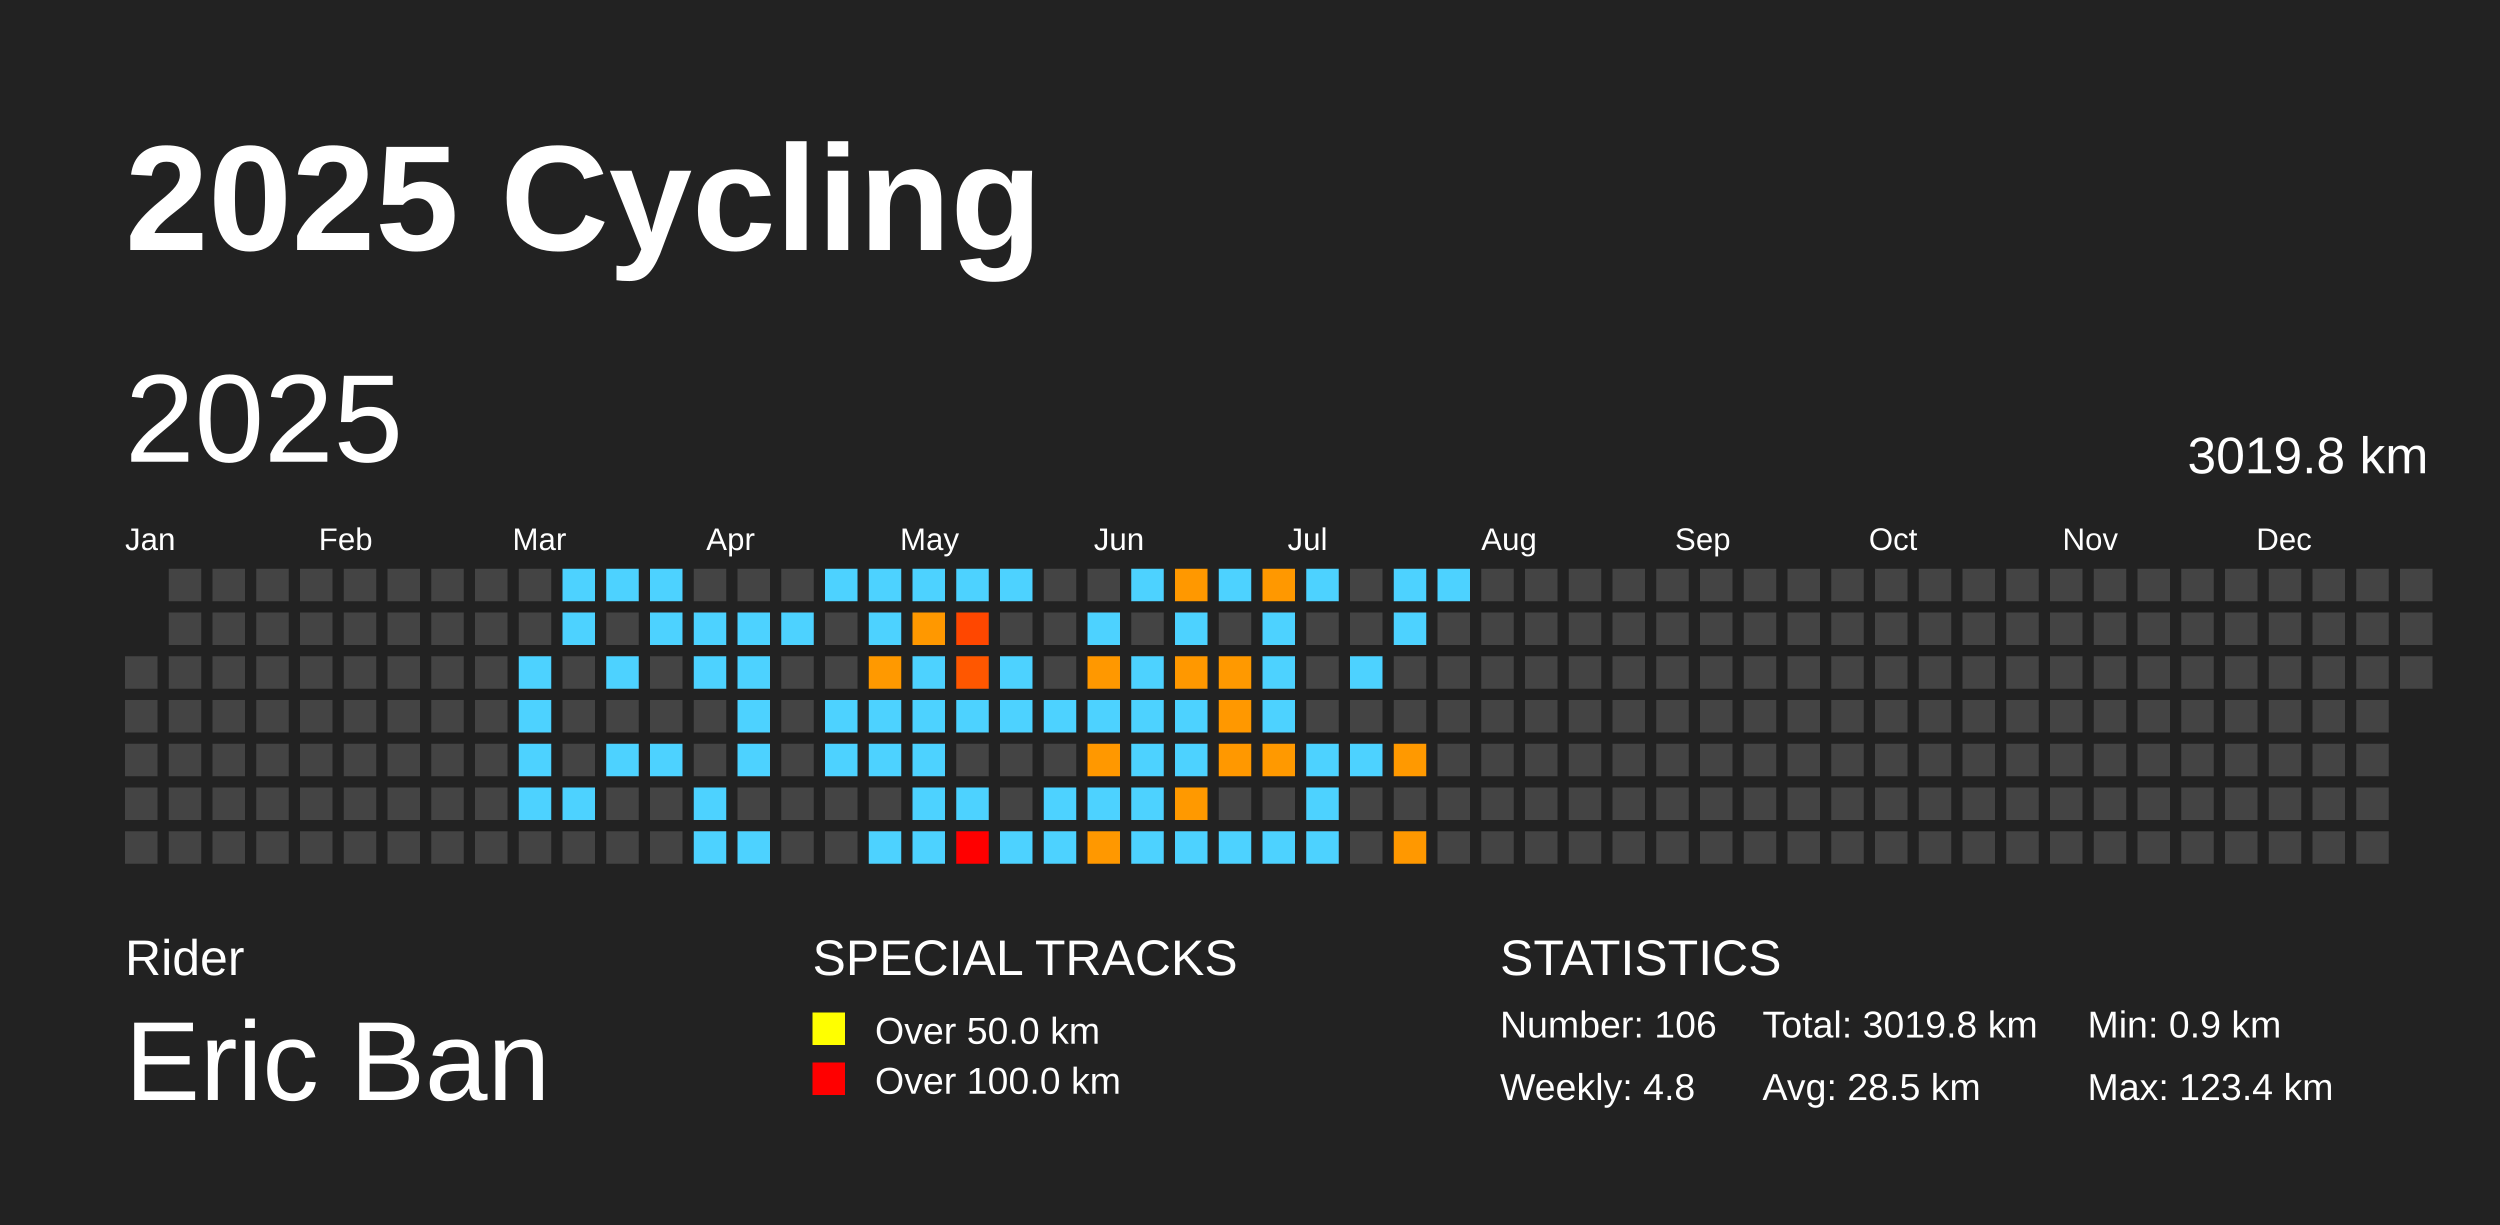
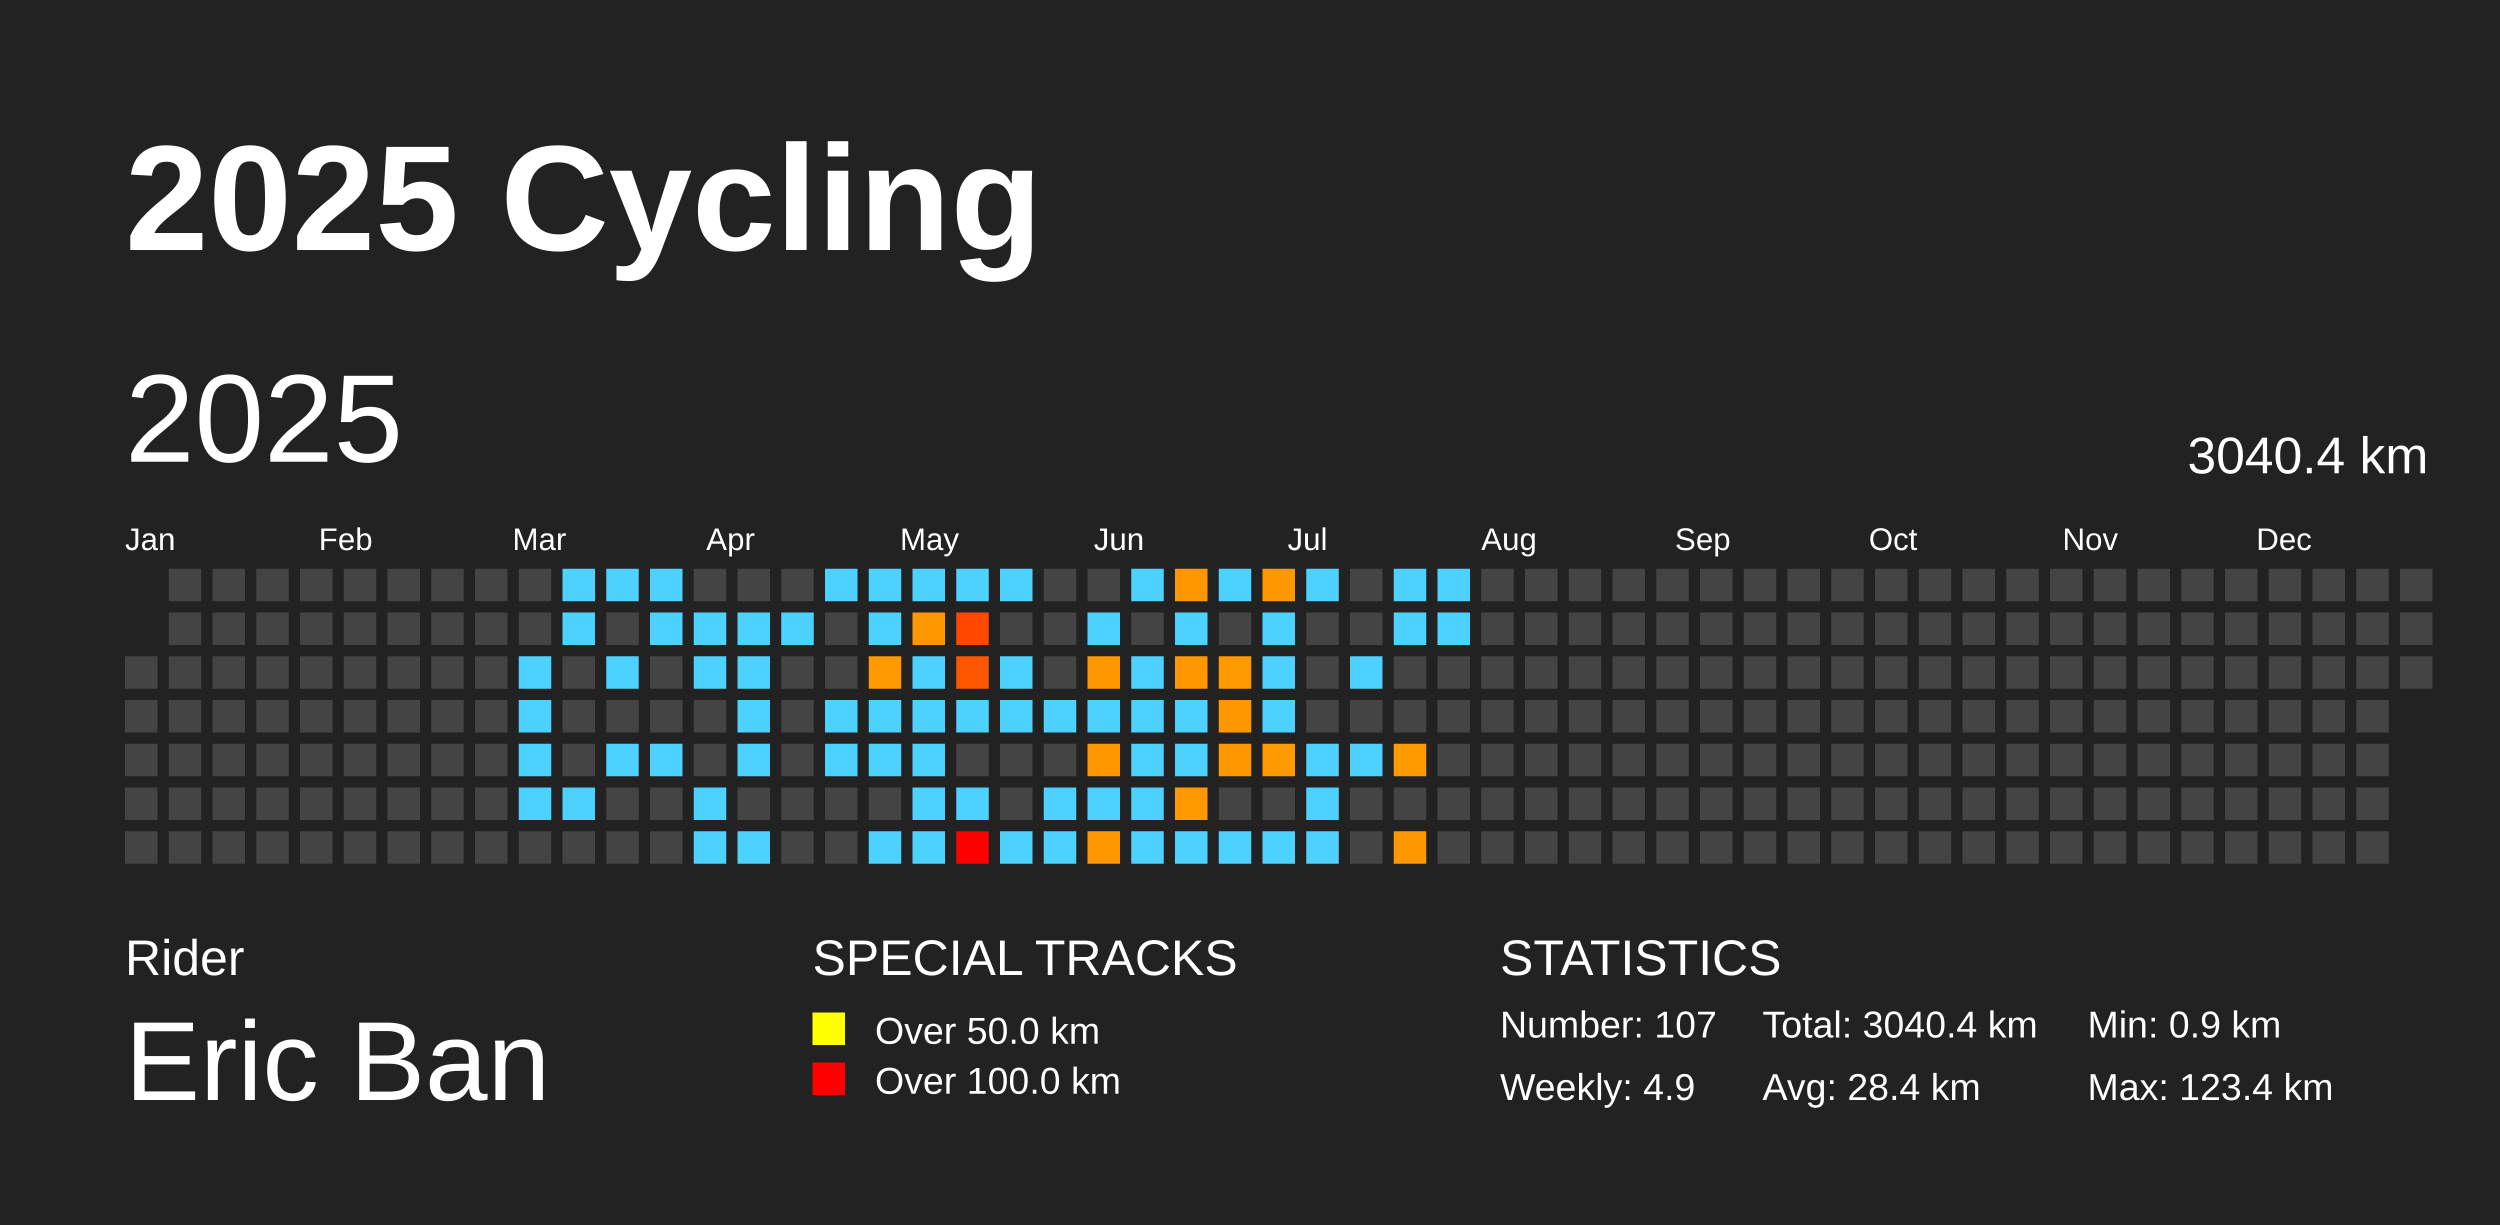
<svg xmlns="http://www.w3.org/2000/svg" baseProfile="full" height="98mm" version="1.1" viewBox="0,0,200,98" width="200mm">
  <defs />
  <rect fill="#222222" height="98" width="200" x="0" y="0" />
  <text fill="#FFFFFF" style="font-size:12px; font-family:Arial; font-weight:bold;" x="10" y="20">2025 Cycling</text>
  <text fill="#FFFFFF" style="font-size:4px; font-family:Arial" x="10" y="78">Rider</text>
  <text fill="#FFFFFF" style="font-size:9px; font-family:Arial" x="10" y="88">Eric Ban</text>
  <text fill="#FFFFFF" style="font-size:4px; font-family:Arial" x="65" y="78">SPECIAL TRACKS</text>
  <rect fill="yellow" height="2.6" width="2.6" x="65" y="81" />
  <text fill="#FFFFFF" style="font-size:3px; font-family:Arial" x="70" y="83.5">Over 50.0 km</text>
  <rect fill="red" height="2.6" width="2.6" x="65" y="85" />
  <text fill="#FFFFFF" style="font-size:3px; font-family:Arial" x="70" y="87.5">Over 100.0 km</text>
  <text fill="#FFFFFF" style="font-size:4px; font-family:Arial" x="120" y="78">STATISTICS</text>
-   <text fill="#FFFFFF" style="font-size:3px; font-family:Arial" x="120" y="83">Number: 106</text>
-   <text fill="#FFFFFF" style="font-size:3px; font-family:Arial" x="120" y="88">Weekly: 4.8</text>
-   <text fill="#FFFFFF" style="font-size:3px; font-family:Arial" x="141" y="83">Total: 3019.8 km</text>
-   <text fill="#FFFFFF" style="font-size:3px; font-family:Arial" x="141" y="88">Avg: 28.5 km</text>
+   <text fill="#FFFFFF" style="font-size:3px; font-family:Arial" x="120" y="83">Number: 107</text>
+   <text fill="#FFFFFF" style="font-size:3px; font-family:Arial" x="120" y="88">Weekly: 4.9</text>
+   <text fill="#FFFFFF" style="font-size:3px; font-family:Arial" x="141" y="83">Total: 3040.4 km</text>
+   <text fill="#FFFFFF" style="font-size:3px; font-family:Arial" x="141" y="88">Avg: 28.4 km</text>
  <text fill="#FFFFFF" style="font-size:3px; font-family:Arial" x="167" y="83">Min: 0.9 km</text>
  <text fill="#FFFFFF" style="font-size:3px; font-family:Arial" x="167" y="88">Max: 123.4 km</text>
  <text dominant-baseline="hanging" fill="#FFFFFF" style="font-size:10.0px; font-family:Arial;" x="10" y="30">2025</text>
-   <text dominant-baseline="hanging" fill="#FFFFFF" style="font-size:4.125px; font-family:Arial;" x="175" y="35">3019.8 km</text>
+   <text dominant-baseline="hanging" fill="#FFFFFF" style="font-size:4.125px; font-family:Arial;" x="175" y="35">3040.4 km</text>
  <text fill="#FFFFFF" style="font-size:2.5px; font-family:Arial" x="10.0" y="44">Jan</text>
  <text fill="#FFFFFF" style="font-size:2.5px; font-family:Arial" x="25.5" y="44">Feb</text>
  <text fill="#FFFFFF" style="font-size:2.5px; font-family:Arial" x="41.0" y="44">Mar</text>
  <text fill="#FFFFFF" style="font-size:2.5px; font-family:Arial" x="56.5" y="44">Apr</text>
  <text fill="#FFFFFF" style="font-size:2.5px; font-family:Arial" x="72.0" y="44">May</text>
  <text fill="#FFFFFF" style="font-size:2.5px; font-family:Arial" x="87.5" y="44">Jun</text>
  <text fill="#FFFFFF" style="font-size:2.5px; font-family:Arial" x="103.0" y="44">Jul</text>
  <text fill="#FFFFFF" style="font-size:2.5px; font-family:Arial" x="118.5" y="44">Aug</text>
  <text fill="#FFFFFF" style="font-size:2.5px; font-family:Arial" x="134.0" y="44">Sep</text>
  <text fill="#FFFFFF" style="font-size:2.5px; font-family:Arial" x="149.5" y="44">Oct</text>
  <text fill="#FFFFFF" style="font-size:2.5px; font-family:Arial" x="165.0" y="44">Nov</text>
  <text fill="#FFFFFF" style="font-size:2.5px; font-family:Arial" x="180.5" y="44">Dec</text>
  <rect fill="#444444" height="2.6" width="2.6" x="10.0" y="52.5" />
  <rect fill="#444444" height="2.6" width="2.6" x="10.0" y="56.0" />
  <rect fill="#444444" height="2.6" width="2.6" x="10.0" y="59.5" />
  <rect fill="#444444" height="2.6" width="2.6" x="10.0" y="63.0" />
  <rect fill="#444444" height="2.6" width="2.6" x="10.0" y="66.5" />
  <rect fill="#444444" height="2.6" width="2.6" x="13.5" y="45.5" />
  <rect fill="#444444" height="2.6" width="2.6" x="13.5" y="49.0" />
  <rect fill="#444444" height="2.6" width="2.6" x="13.5" y="52.5" />
  <rect fill="#444444" height="2.6" width="2.6" x="13.5" y="56.0" />
  <rect fill="#444444" height="2.6" width="2.6" x="13.5" y="59.5" />
  <rect fill="#444444" height="2.6" width="2.6" x="13.5" y="63.0" />
  <rect fill="#444444" height="2.6" width="2.6" x="13.5" y="66.5" />
  <rect fill="#444444" height="2.6" width="2.6" x="17.0" y="45.5" />
  <rect fill="#444444" height="2.6" width="2.6" x="17.0" y="49.0" />
  <rect fill="#444444" height="2.6" width="2.6" x="17.0" y="52.5" />
  <rect fill="#444444" height="2.6" width="2.6" x="17.0" y="56.0" />
  <rect fill="#444444" height="2.6" width="2.6" x="17.0" y="59.5" />
  <rect fill="#444444" height="2.6" width="2.6" x="17.0" y="63.0" />
  <rect fill="#444444" height="2.6" width="2.6" x="17.0" y="66.5" />
  <rect fill="#444444" height="2.6" width="2.6" x="20.5" y="45.5" />
  <rect fill="#444444" height="2.6" width="2.6" x="20.5" y="49.0" />
  <rect fill="#444444" height="2.6" width="2.6" x="20.5" y="52.5" />
  <rect fill="#444444" height="2.6" width="2.6" x="20.5" y="56.0" />
  <rect fill="#444444" height="2.6" width="2.6" x="20.5" y="59.5" />
  <rect fill="#444444" height="2.6" width="2.6" x="20.5" y="63.0" />
  <rect fill="#444444" height="2.6" width="2.6" x="20.5" y="66.5" />
  <rect fill="#444444" height="2.6" width="2.6" x="24.0" y="45.5" />
  <rect fill="#444444" height="2.6" width="2.6" x="24.0" y="49.0" />
  <rect fill="#444444" height="2.6" width="2.6" x="24.0" y="52.5" />
  <rect fill="#444444" height="2.6" width="2.6" x="24.0" y="56.0" />
  <rect fill="#444444" height="2.6" width="2.6" x="24.0" y="59.5" />
  <rect fill="#444444" height="2.6" width="2.6" x="24.0" y="63.0" />
  <rect fill="#444444" height="2.6" width="2.6" x="24.0" y="66.5" />
  <rect fill="#444444" height="2.6" width="2.6" x="27.5" y="45.5" />
  <rect fill="#444444" height="2.6" width="2.6" x="27.5" y="49.0" />
  <rect fill="#444444" height="2.6" width="2.6" x="27.5" y="52.5" />
  <rect fill="#444444" height="2.6" width="2.6" x="27.5" y="56.0" />
  <rect fill="#444444" height="2.6" width="2.6" x="27.5" y="59.5" />
  <rect fill="#444444" height="2.6" width="2.6" x="27.5" y="63.0" />
  <rect fill="#444444" height="2.6" width="2.6" x="27.5" y="66.5" />
  <rect fill="#444444" height="2.6" width="2.6" x="31.0" y="45.5" />
  <rect fill="#444444" height="2.6" width="2.6" x="31.0" y="49.0" />
  <rect fill="#444444" height="2.6" width="2.6" x="31.0" y="52.5" />
  <rect fill="#444444" height="2.6" width="2.6" x="31.0" y="56.0" />
  <rect fill="#444444" height="2.6" width="2.6" x="31.0" y="59.5" />
  <rect fill="#444444" height="2.6" width="2.6" x="31.0" y="63.0" />
  <rect fill="#444444" height="2.6" width="2.6" x="31.0" y="66.5" />
  <rect fill="#444444" height="2.6" width="2.6" x="34.5" y="45.5" />
  <rect fill="#444444" height="2.6" width="2.6" x="34.5" y="49.0" />
  <rect fill="#444444" height="2.6" width="2.6" x="34.5" y="52.5" />
  <rect fill="#444444" height="2.6" width="2.6" x="34.5" y="56.0" />
  <rect fill="#444444" height="2.6" width="2.6" x="34.5" y="59.5" />
  <rect fill="#444444" height="2.6" width="2.6" x="34.5" y="63.0" />
  <rect fill="#444444" height="2.6" width="2.6" x="34.5" y="66.5" />
  <rect fill="#444444" height="2.6" width="2.6" x="38.0" y="45.5" />
  <rect fill="#444444" height="2.6" width="2.6" x="38.0" y="49.0" />
  <rect fill="#444444" height="2.6" width="2.6" x="38.0" y="52.5" />
  <rect fill="#444444" height="2.6" width="2.6" x="38.0" y="56.0" />
  <rect fill="#444444" height="2.6" width="2.6" x="38.0" y="59.5" />
  <rect fill="#444444" height="2.6" width="2.6" x="38.0" y="63.0" />
  <rect fill="#444444" height="2.6" width="2.6" x="38.0" y="66.5" />
  <rect fill="#444444" height="2.6" width="2.6" x="41.5" y="45.5" />
  <rect fill="#444444" height="2.6" width="2.6" x="41.5" y="49.0" />
  <rect fill="#4dd2ff" height="2.6" width="2.6" x="41.5" y="52.5" />
  <rect fill="#4dd2ff" height="2.6" width="2.6" x="41.5" y="56.0" />
  <rect fill="#4dd2ff" height="2.6" width="2.6" x="41.5" y="59.5" />
  <rect fill="#4dd2ff" height="2.6" width="2.6" x="41.5" y="63.0" />
  <rect fill="#444444" height="2.6" width="2.6" x="41.5" y="66.5" />
  <rect fill="#4dd2ff" height="2.6" width="2.6" x="45.0" y="45.5" />
  <rect fill="#4dd2ff" height="2.6" width="2.6" x="45.0" y="49.0" />
  <rect fill="#444444" height="2.6" width="2.6" x="45.0" y="52.5" />
  <rect fill="#444444" height="2.6" width="2.6" x="45.0" y="56.0" />
  <rect fill="#444444" height="2.6" width="2.6" x="45.0" y="59.5" />
  <rect fill="#4dd2ff" height="2.6" width="2.6" x="45.0" y="63.0" />
  <rect fill="#444444" height="2.6" width="2.6" x="45.0" y="66.5" />
  <rect fill="#4dd2ff" height="2.6" width="2.6" x="48.5" y="45.5" />
  <rect fill="#444444" height="2.6" width="2.6" x="48.5" y="49.0" />
  <rect fill="#4dd2ff" height="2.6" width="2.6" x="48.5" y="52.5" />
  <rect fill="#444444" height="2.6" width="2.6" x="48.5" y="56.0" />
  <rect fill="#4dd2ff" height="2.6" width="2.6" x="48.5" y="59.5" />
  <rect fill="#444444" height="2.6" width="2.6" x="48.5" y="63.0" />
  <rect fill="#444444" height="2.6" width="2.6" x="48.5" y="66.5" />
  <rect fill="#4dd2ff" height="2.6" width="2.6" x="52.0" y="45.5" />
  <rect fill="#4dd2ff" height="2.6" width="2.6" x="52.0" y="49.0" />
  <rect fill="#444444" height="2.6" width="2.6" x="52.0" y="52.5" />
  <rect fill="#444444" height="2.6" width="2.6" x="52.0" y="56.0" />
  <rect fill="#4dd2ff" height="2.6" width="2.6" x="52.0" y="59.5" />
  <rect fill="#444444" height="2.6" width="2.6" x="52.0" y="63.0" />
  <rect fill="#444444" height="2.6" width="2.6" x="52.0" y="66.5" />
  <rect fill="#444444" height="2.6" width="2.6" x="55.5" y="45.5" />
  <rect fill="#4dd2ff" height="2.6" width="2.6" x="55.5" y="49.0" />
  <rect fill="#4dd2ff" height="2.6" width="2.6" x="55.5" y="52.5" />
  <rect fill="#444444" height="2.6" width="2.6" x="55.5" y="56.0" />
  <rect fill="#444444" height="2.6" width="2.6" x="55.5" y="59.5" />
  <rect fill="#4dd2ff" height="2.6" width="2.6" x="55.5" y="63.0" />
  <rect fill="#4dd2ff" height="2.6" width="2.6" x="55.5" y="66.5" />
  <rect fill="#444444" height="2.6" width="2.6" x="59.0" y="45.5" />
  <rect fill="#4dd2ff" height="2.6" width="2.6" x="59.0" y="49.0" />
  <rect fill="#4dd2ff" height="2.6" width="2.6" x="59.0" y="52.5" />
  <rect fill="#4dd2ff" height="2.6" width="2.6" x="59.0" y="56.0" />
  <rect fill="#4dd2ff" height="2.6" width="2.6" x="59.0" y="59.5" />
  <rect fill="#444444" height="2.6" width="2.6" x="59.0" y="63.0" />
  <rect fill="#4dd2ff" height="2.6" width="2.6" x="59.0" y="66.5" />
  <rect fill="#444444" height="2.6" width="2.6" x="62.5" y="45.5" />
  <rect fill="#4dd2ff" height="2.6" width="2.6" x="62.5" y="49.0" />
  <rect fill="#444444" height="2.6" width="2.6" x="62.5" y="52.5" />
  <rect fill="#444444" height="2.6" width="2.6" x="62.5" y="56.0" />
  <rect fill="#444444" height="2.6" width="2.6" x="62.5" y="59.5" />
  <rect fill="#444444" height="2.6" width="2.6" x="62.5" y="63.0" />
  <rect fill="#444444" height="2.6" width="2.6" x="62.5" y="66.5" />
  <rect fill="#4dd2ff" height="2.6" width="2.6" x="66.0" y="45.5" />
  <rect fill="#444444" height="2.6" width="2.6" x="66.0" y="49.0" />
  <rect fill="#444444" height="2.6" width="2.6" x="66.0" y="52.5" />
  <rect fill="#4dd2ff" height="2.6" width="2.6" x="66.0" y="56.0" />
  <rect fill="#4dd2ff" height="2.6" width="2.6" x="66.0" y="59.5" />
  <rect fill="#444444" height="2.6" width="2.6" x="66.0" y="63.0" />
  <rect fill="#444444" height="2.6" width="2.6" x="66.0" y="66.5" />
  <rect fill="#4dd2ff" height="2.6" width="2.6" x="69.5" y="45.5" />
  <rect fill="#4dd2ff" height="2.6" width="2.6" x="69.5" y="49.0" />
  <rect fill="#ff9900" height="2.6" width="2.6" x="69.5" y="52.5" />
  <rect fill="#4dd2ff" height="2.6" width="2.6" x="69.5" y="56.0" />
  <rect fill="#4dd2ff" height="2.6" width="2.6" x="69.5" y="59.5" />
  <rect fill="#444444" height="2.6" width="2.6" x="69.5" y="63.0" />
  <rect fill="#4dd2ff" height="2.6" width="2.6" x="69.5" y="66.5" />
  <rect fill="#4dd2ff" height="2.6" width="2.6" x="73.0" y="45.5" />
  <rect fill="#ff9800" height="2.6" width="2.6" x="73.0" y="49.0" />
  <rect fill="#4dd2ff" height="2.6" width="2.6" x="73.0" y="52.5" />
  <rect fill="#4dd2ff" height="2.6" width="2.6" x="73.0" y="56.0" />
  <rect fill="#4dd2ff" height="2.6" width="2.6" x="73.0" y="59.5" />
  <rect fill="#4dd2ff" height="2.6" width="2.6" x="73.0" y="63.0" />
  <rect fill="#4dd2ff" height="2.6" width="2.6" x="73.0" y="66.5" />
  <rect fill="#4dd2ff" height="2.6" width="2.6" x="76.5" y="45.5" />
  <rect fill="#ff4700" height="2.6" width="2.6" x="76.5" y="49.0" />
  <rect fill="#ff5700" height="2.6" width="2.6" x="76.5" y="52.5" />
  <rect fill="#4dd2ff" height="2.6" width="2.6" x="76.5" y="56.0" />
  <rect fill="#444444" height="2.6" width="2.6" x="76.5" y="59.5" />
  <rect fill="#4dd2ff" height="2.6" width="2.6" x="76.5" y="63.0" />
  <rect fill="red" height="2.6" width="2.6" x="76.5" y="66.5" />
  <rect fill="#4dd2ff" height="2.6" width="2.6" x="80.0" y="45.5" />
  <rect fill="#444444" height="2.6" width="2.6" x="80.0" y="49.0" />
  <rect fill="#4dd2ff" height="2.6" width="2.6" x="80.0" y="52.5" />
  <rect fill="#4dd2ff" height="2.6" width="2.6" x="80.0" y="56.0" />
  <rect fill="#444444" height="2.6" width="2.6" x="80.0" y="59.5" />
  <rect fill="#444444" height="2.6" width="2.6" x="80.0" y="63.0" />
  <rect fill="#4dd2ff" height="2.6" width="2.6" x="80.0" y="66.5" />
  <rect fill="#444444" height="2.6" width="2.6" x="83.5" y="45.5" />
  <rect fill="#444444" height="2.6" width="2.6" x="83.5" y="49.0" />
  <rect fill="#444444" height="2.6" width="2.6" x="83.5" y="52.5" />
  <rect fill="#4dd2ff" height="2.6" width="2.6" x="83.5" y="56.0" />
  <rect fill="#444444" height="2.6" width="2.6" x="83.5" y="59.5" />
  <rect fill="#4dd2ff" height="2.6" width="2.6" x="83.5" y="63.0" />
  <rect fill="#4dd2ff" height="2.6" width="2.6" x="83.5" y="66.5" />
  <rect fill="#444444" height="2.6" width="2.6" x="87.0" y="45.5" />
  <rect fill="#4dd2ff" height="2.6" width="2.6" x="87.0" y="49.0" />
  <rect fill="#ff9800" height="2.6" width="2.6" x="87.0" y="52.5" />
  <rect fill="#4dd2ff" height="2.6" width="2.6" x="87.0" y="56.0" />
  <rect fill="#ff9800" height="2.6" width="2.6" x="87.0" y="59.5" />
  <rect fill="#4dd2ff" height="2.6" width="2.6" x="87.0" y="63.0" />
  <rect fill="#ff9800" height="2.6" width="2.6" x="87.0" y="66.5" />
  <rect fill="#4dd2ff" height="2.6" width="2.6" x="90.5" y="45.5" />
  <rect fill="#444444" height="2.6" width="2.6" x="90.5" y="49.0" />
  <rect fill="#4dd2ff" height="2.6" width="2.6" x="90.5" y="52.5" />
  <rect fill="#4dd2ff" height="2.6" width="2.6" x="90.5" y="56.0" />
  <rect fill="#4dd2ff" height="2.6" width="2.6" x="90.5" y="59.5" />
  <rect fill="#4dd2ff" height="2.6" width="2.6" x="90.5" y="63.0" />
  <rect fill="#4dd2ff" height="2.6" width="2.6" x="90.5" y="66.5" />
  <rect fill="#ff9800" height="2.6" width="2.6" x="94.0" y="45.5" />
  <rect fill="#4dd2ff" height="2.6" width="2.6" x="94.0" y="49.0" />
  <rect fill="#ff9800" height="2.6" width="2.6" x="94.0" y="52.5" />
  <rect fill="#4dd2ff" height="2.6" width="2.6" x="94.0" y="56.0" />
  <rect fill="#4dd2ff" height="2.6" width="2.6" x="94.0" y="59.5" />
  <rect fill="#ff9900" height="2.6" width="2.6" x="94.0" y="63.0" />
  <rect fill="#4dd2ff" height="2.6" width="2.6" x="94.0" y="66.5" />
  <rect fill="#4dd2ff" height="2.6" width="2.6" x="97.5" y="45.5" />
  <rect fill="#444444" height="2.6" width="2.6" x="97.5" y="49.0" />
  <rect fill="#ff9900" height="2.6" width="2.6" x="97.5" y="52.5" />
  <rect fill="#ff9800" height="2.6" width="2.6" x="97.5" y="56.0" />
  <rect fill="#ff9800" height="2.6" width="2.6" x="97.5" y="59.5" />
  <rect fill="#444444" height="2.6" width="2.6" x="97.5" y="63.0" />
  <rect fill="#4dd2ff" height="2.6" width="2.6" x="97.5" y="66.5" />
  <rect fill="#ff9800" height="2.6" width="2.6" x="101.0" y="45.5" />
  <rect fill="#4dd2ff" height="2.6" width="2.6" x="101.0" y="49.0" />
  <rect fill="#4dd2ff" height="2.6" width="2.6" x="101.0" y="52.5" />
  <rect fill="#4dd2ff" height="2.6" width="2.6" x="101.0" y="56.0" />
  <rect fill="#ff9900" height="2.6" width="2.6" x="101.0" y="59.5" />
  <rect fill="#444444" height="2.6" width="2.6" x="101.0" y="63.0" />
  <rect fill="#4dd2ff" height="2.6" width="2.6" x="101.0" y="66.5" />
  <rect fill="#4dd2ff" height="2.6" width="2.6" x="104.5" y="45.5" />
  <rect fill="#444444" height="2.6" width="2.6" x="104.5" y="49.0" />
  <rect fill="#444444" height="2.6" width="2.6" x="104.5" y="52.5" />
  <rect fill="#444444" height="2.6" width="2.6" x="104.5" y="56.0" />
  <rect fill="#4dd2ff" height="2.6" width="2.6" x="104.5" y="59.5" />
  <rect fill="#4dd2ff" height="2.6" width="2.6" x="104.5" y="63.0" />
  <rect fill="#4dd2ff" height="2.6" width="2.6" x="104.5" y="66.5" />
  <rect fill="#444444" height="2.6" width="2.6" x="108.0" y="45.5" />
  <rect fill="#444444" height="2.6" width="2.6" x="108.0" y="49.0" />
  <rect fill="#4dd2ff" height="2.6" width="2.6" x="108.0" y="52.5" />
  <rect fill="#444444" height="2.6" width="2.6" x="108.0" y="56.0" />
  <rect fill="#4dd2ff" height="2.6" width="2.6" x="108.0" y="59.5" />
  <rect fill="#444444" height="2.6" width="2.6" x="108.0" y="63.0" />
  <rect fill="#444444" height="2.6" width="2.6" x="108.0" y="66.5" />
  <rect fill="#4dd2ff" height="2.6" width="2.6" x="111.5" y="45.5" />
  <rect fill="#4dd2ff" height="2.6" width="2.6" x="111.5" y="49.0" />
  <rect fill="#444444" height="2.6" width="2.6" x="111.5" y="52.5" />
  <rect fill="#444444" height="2.6" width="2.6" x="111.5" y="56.0" />
  <rect fill="#ff9900" height="2.6" width="2.6" x="111.5" y="59.5" />
  <rect fill="#444444" height="2.6" width="2.6" x="111.5" y="63.0" />
  <rect fill="#ff9800" height="2.6" width="2.6" x="111.5" y="66.5" />
  <rect fill="#4dd2ff" height="2.6" width="2.6" x="115.0" y="45.5" />
-   <rect fill="#444444" height="2.6" width="2.6" x="115.0" y="49.0" />
+   <rect fill="#4dd2ff" height="2.6" width="2.6" x="115.0" y="49.0" />
  <rect fill="#444444" height="2.6" width="2.6" x="115.0" y="52.5" />
  <rect fill="#444444" height="2.6" width="2.6" x="115.0" y="56.0" />
  <rect fill="#444444" height="2.6" width="2.6" x="115.0" y="59.5" />
  <rect fill="#444444" height="2.6" width="2.6" x="115.0" y="63.0" />
  <rect fill="#444444" height="2.6" width="2.6" x="115.0" y="66.5" />
  <rect fill="#444444" height="2.6" width="2.6" x="118.5" y="45.5" />
  <rect fill="#444444" height="2.6" width="2.6" x="118.5" y="49.0" />
  <rect fill="#444444" height="2.6" width="2.6" x="118.5" y="52.5" />
  <rect fill="#444444" height="2.6" width="2.6" x="118.5" y="56.0" />
  <rect fill="#444444" height="2.6" width="2.6" x="118.5" y="59.5" />
  <rect fill="#444444" height="2.6" width="2.6" x="118.5" y="63.0" />
  <rect fill="#444444" height="2.6" width="2.6" x="118.5" y="66.5" />
  <rect fill="#444444" height="2.6" width="2.6" x="122.0" y="45.5" />
  <rect fill="#444444" height="2.6" width="2.6" x="122.0" y="49.0" />
  <rect fill="#444444" height="2.6" width="2.6" x="122.0" y="52.5" />
  <rect fill="#444444" height="2.6" width="2.6" x="122.0" y="56.0" />
  <rect fill="#444444" height="2.6" width="2.6" x="122.0" y="59.5" />
  <rect fill="#444444" height="2.6" width="2.6" x="122.0" y="63.0" />
  <rect fill="#444444" height="2.6" width="2.6" x="122.0" y="66.5" />
  <rect fill="#444444" height="2.6" width="2.6" x="125.5" y="45.5" />
  <rect fill="#444444" height="2.6" width="2.6" x="125.5" y="49.0" />
  <rect fill="#444444" height="2.6" width="2.6" x="125.5" y="52.5" />
  <rect fill="#444444" height="2.6" width="2.6" x="125.5" y="56.0" />
  <rect fill="#444444" height="2.6" width="2.6" x="125.5" y="59.5" />
  <rect fill="#444444" height="2.6" width="2.6" x="125.5" y="63.0" />
  <rect fill="#444444" height="2.6" width="2.6" x="125.5" y="66.5" />
  <rect fill="#444444" height="2.6" width="2.6" x="129.0" y="45.5" />
  <rect fill="#444444" height="2.6" width="2.6" x="129.0" y="49.0" />
  <rect fill="#444444" height="2.6" width="2.6" x="129.0" y="52.5" />
  <rect fill="#444444" height="2.6" width="2.6" x="129.0" y="56.0" />
  <rect fill="#444444" height="2.6" width="2.6" x="129.0" y="59.5" />
  <rect fill="#444444" height="2.6" width="2.6" x="129.0" y="63.0" />
  <rect fill="#444444" height="2.6" width="2.6" x="129.0" y="66.5" />
  <rect fill="#444444" height="2.6" width="2.6" x="132.5" y="45.5" />
  <rect fill="#444444" height="2.6" width="2.6" x="132.5" y="49.0" />
  <rect fill="#444444" height="2.6" width="2.6" x="132.5" y="52.5" />
  <rect fill="#444444" height="2.6" width="2.6" x="132.5" y="56.0" />
  <rect fill="#444444" height="2.6" width="2.6" x="132.5" y="59.5" />
  <rect fill="#444444" height="2.6" width="2.6" x="132.5" y="63.0" />
  <rect fill="#444444" height="2.6" width="2.6" x="132.5" y="66.5" />
  <rect fill="#444444" height="2.6" width="2.6" x="136.0" y="45.5" />
  <rect fill="#444444" height="2.6" width="2.6" x="136.0" y="49.0" />
  <rect fill="#444444" height="2.6" width="2.6" x="136.0" y="52.5" />
  <rect fill="#444444" height="2.6" width="2.6" x="136.0" y="56.0" />
  <rect fill="#444444" height="2.6" width="2.6" x="136.0" y="59.5" />
  <rect fill="#444444" height="2.6" width="2.6" x="136.0" y="63.0" />
  <rect fill="#444444" height="2.6" width="2.6" x="136.0" y="66.5" />
  <rect fill="#444444" height="2.6" width="2.6" x="139.5" y="45.5" />
  <rect fill="#444444" height="2.6" width="2.6" x="139.5" y="49.0" />
  <rect fill="#444444" height="2.6" width="2.6" x="139.5" y="52.5" />
  <rect fill="#444444" height="2.6" width="2.6" x="139.5" y="56.0" />
  <rect fill="#444444" height="2.6" width="2.6" x="139.5" y="59.5" />
  <rect fill="#444444" height="2.6" width="2.6" x="139.5" y="63.0" />
  <rect fill="#444444" height="2.6" width="2.6" x="139.5" y="66.5" />
  <rect fill="#444444" height="2.6" width="2.6" x="143.0" y="45.5" />
  <rect fill="#444444" height="2.6" width="2.6" x="143.0" y="49.0" />
  <rect fill="#444444" height="2.6" width="2.6" x="143.0" y="52.5" />
  <rect fill="#444444" height="2.6" width="2.6" x="143.0" y="56.0" />
  <rect fill="#444444" height="2.6" width="2.6" x="143.0" y="59.5" />
  <rect fill="#444444" height="2.6" width="2.6" x="143.0" y="63.0" />
  <rect fill="#444444" height="2.6" width="2.6" x="143.0" y="66.5" />
  <rect fill="#444444" height="2.6" width="2.6" x="146.5" y="45.5" />
  <rect fill="#444444" height="2.6" width="2.6" x="146.5" y="49.0" />
  <rect fill="#444444" height="2.6" width="2.6" x="146.5" y="52.5" />
  <rect fill="#444444" height="2.6" width="2.6" x="146.5" y="56.0" />
  <rect fill="#444444" height="2.6" width="2.6" x="146.5" y="59.5" />
  <rect fill="#444444" height="2.6" width="2.6" x="146.5" y="63.0" />
  <rect fill="#444444" height="2.6" width="2.6" x="146.5" y="66.5" />
  <rect fill="#444444" height="2.6" width="2.6" x="150.0" y="45.5" />
  <rect fill="#444444" height="2.6" width="2.6" x="150.0" y="49.0" />
  <rect fill="#444444" height="2.6" width="2.6" x="150.0" y="52.5" />
  <rect fill="#444444" height="2.6" width="2.6" x="150.0" y="56.0" />
  <rect fill="#444444" height="2.6" width="2.6" x="150.0" y="59.5" />
  <rect fill="#444444" height="2.6" width="2.6" x="150.0" y="63.0" />
  <rect fill="#444444" height="2.6" width="2.6" x="150.0" y="66.5" />
  <rect fill="#444444" height="2.6" width="2.6" x="153.5" y="45.5" />
  <rect fill="#444444" height="2.6" width="2.6" x="153.5" y="49.0" />
  <rect fill="#444444" height="2.6" width="2.6" x="153.5" y="52.5" />
  <rect fill="#444444" height="2.6" width="2.6" x="153.5" y="56.0" />
  <rect fill="#444444" height="2.6" width="2.6" x="153.5" y="59.5" />
  <rect fill="#444444" height="2.6" width="2.6" x="153.5" y="63.0" />
  <rect fill="#444444" height="2.6" width="2.6" x="153.5" y="66.5" />
  <rect fill="#444444" height="2.6" width="2.6" x="157.0" y="45.5" />
  <rect fill="#444444" height="2.6" width="2.6" x="157.0" y="49.0" />
  <rect fill="#444444" height="2.6" width="2.6" x="157.0" y="52.5" />
  <rect fill="#444444" height="2.6" width="2.6" x="157.0" y="56.0" />
  <rect fill="#444444" height="2.6" width="2.6" x="157.0" y="59.5" />
  <rect fill="#444444" height="2.6" width="2.6" x="157.0" y="63.0" />
  <rect fill="#444444" height="2.6" width="2.6" x="157.0" y="66.5" />
  <rect fill="#444444" height="2.6" width="2.6" x="160.5" y="45.5" />
  <rect fill="#444444" height="2.6" width="2.6" x="160.5" y="49.0" />
  <rect fill="#444444" height="2.6" width="2.6" x="160.5" y="52.5" />
  <rect fill="#444444" height="2.6" width="2.6" x="160.5" y="56.0" />
  <rect fill="#444444" height="2.6" width="2.6" x="160.5" y="59.5" />
  <rect fill="#444444" height="2.6" width="2.6" x="160.5" y="63.0" />
  <rect fill="#444444" height="2.6" width="2.6" x="160.5" y="66.5" />
  <rect fill="#444444" height="2.6" width="2.6" x="164.0" y="45.5" />
  <rect fill="#444444" height="2.6" width="2.6" x="164.0" y="49.0" />
  <rect fill="#444444" height="2.6" width="2.6" x="164.0" y="52.5" />
  <rect fill="#444444" height="2.6" width="2.6" x="164.0" y="56.0" />
  <rect fill="#444444" height="2.6" width="2.6" x="164.0" y="59.5" />
  <rect fill="#444444" height="2.6" width="2.6" x="164.0" y="63.0" />
  <rect fill="#444444" height="2.6" width="2.6" x="164.0" y="66.5" />
  <rect fill="#444444" height="2.6" width="2.6" x="167.5" y="45.5" />
  <rect fill="#444444" height="2.6" width="2.6" x="167.5" y="49.0" />
  <rect fill="#444444" height="2.6" width="2.6" x="167.5" y="52.5" />
  <rect fill="#444444" height="2.6" width="2.6" x="167.5" y="56.0" />
  <rect fill="#444444" height="2.6" width="2.6" x="167.5" y="59.5" />
  <rect fill="#444444" height="2.6" width="2.6" x="167.5" y="63.0" />
  <rect fill="#444444" height="2.6" width="2.6" x="167.5" y="66.5" />
  <rect fill="#444444" height="2.6" width="2.6" x="171.0" y="45.5" />
  <rect fill="#444444" height="2.6" width="2.6" x="171.0" y="49.0" />
  <rect fill="#444444" height="2.6" width="2.6" x="171.0" y="52.5" />
  <rect fill="#444444" height="2.6" width="2.6" x="171.0" y="56.0" />
  <rect fill="#444444" height="2.6" width="2.6" x="171.0" y="59.5" />
  <rect fill="#444444" height="2.6" width="2.6" x="171.0" y="63.0" />
  <rect fill="#444444" height="2.6" width="2.6" x="171.0" y="66.5" />
  <rect fill="#444444" height="2.6" width="2.6" x="174.5" y="45.5" />
  <rect fill="#444444" height="2.6" width="2.6" x="174.5" y="49.0" />
  <rect fill="#444444" height="2.6" width="2.6" x="174.5" y="52.5" />
  <rect fill="#444444" height="2.6" width="2.6" x="174.5" y="56.0" />
  <rect fill="#444444" height="2.6" width="2.6" x="174.5" y="59.5" />
  <rect fill="#444444" height="2.6" width="2.6" x="174.5" y="63.0" />
  <rect fill="#444444" height="2.6" width="2.6" x="174.5" y="66.5" />
  <rect fill="#444444" height="2.6" width="2.6" x="178.0" y="45.5" />
  <rect fill="#444444" height="2.6" width="2.6" x="178.0" y="49.0" />
  <rect fill="#444444" height="2.6" width="2.6" x="178.0" y="52.5" />
  <rect fill="#444444" height="2.6" width="2.6" x="178.0" y="56.0" />
  <rect fill="#444444" height="2.6" width="2.6" x="178.0" y="59.5" />
  <rect fill="#444444" height="2.6" width="2.6" x="178.0" y="63.0" />
  <rect fill="#444444" height="2.6" width="2.6" x="178.0" y="66.5" />
  <rect fill="#444444" height="2.6" width="2.6" x="181.5" y="45.5" />
  <rect fill="#444444" height="2.6" width="2.6" x="181.5" y="49.0" />
  <rect fill="#444444" height="2.6" width="2.6" x="181.5" y="52.5" />
  <rect fill="#444444" height="2.6" width="2.6" x="181.5" y="56.0" />
  <rect fill="#444444" height="2.6" width="2.6" x="181.5" y="59.5" />
  <rect fill="#444444" height="2.6" width="2.6" x="181.5" y="63.0" />
  <rect fill="#444444" height="2.6" width="2.6" x="181.5" y="66.5" />
  <rect fill="#444444" height="2.6" width="2.6" x="185.0" y="45.5" />
  <rect fill="#444444" height="2.6" width="2.6" x="185.0" y="49.0" />
  <rect fill="#444444" height="2.6" width="2.6" x="185.0" y="52.5" />
  <rect fill="#444444" height="2.6" width="2.6" x="185.0" y="56.0" />
  <rect fill="#444444" height="2.6" width="2.6" x="185.0" y="59.5" />
  <rect fill="#444444" height="2.6" width="2.6" x="185.0" y="63.0" />
  <rect fill="#444444" height="2.6" width="2.6" x="185.0" y="66.5" />
  <rect fill="#444444" height="2.6" width="2.6" x="188.5" y="45.5" />
  <rect fill="#444444" height="2.6" width="2.6" x="188.5" y="49.0" />
  <rect fill="#444444" height="2.6" width="2.6" x="188.5" y="52.5" />
  <rect fill="#444444" height="2.6" width="2.6" x="188.5" y="56.0" />
  <rect fill="#444444" height="2.6" width="2.6" x="188.5" y="59.5" />
  <rect fill="#444444" height="2.6" width="2.6" x="188.5" y="63.0" />
  <rect fill="#444444" height="2.6" width="2.6" x="188.5" y="66.5" />
  <rect fill="#444444" height="2.6" width="2.6" x="192.0" y="45.5" />
  <rect fill="#444444" height="2.6" width="2.6" x="192.0" y="49.0" />
  <rect fill="#444444" height="2.6" width="2.6" x="192.0" y="52.5" />
</svg>
